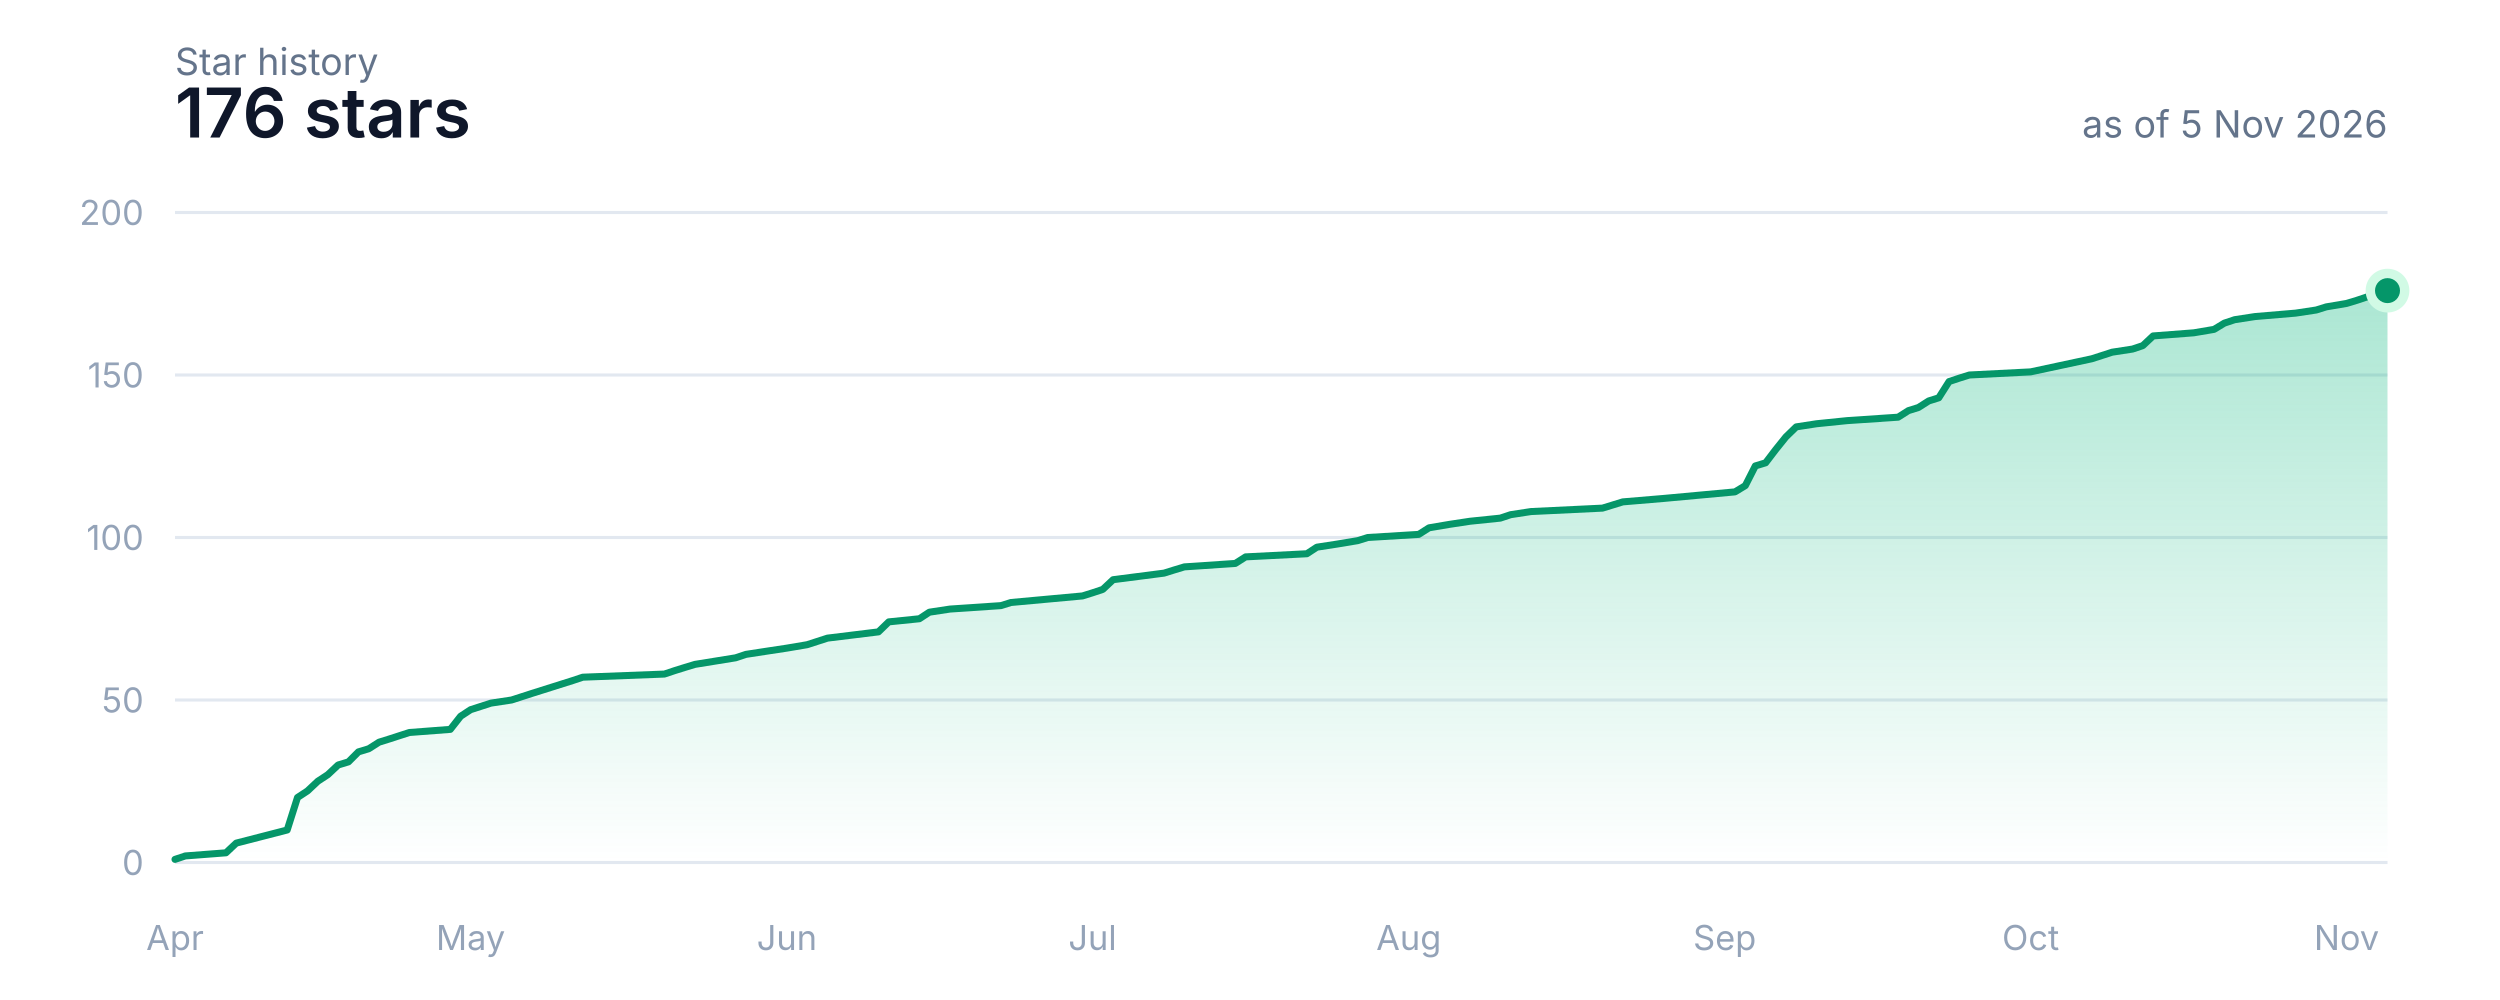
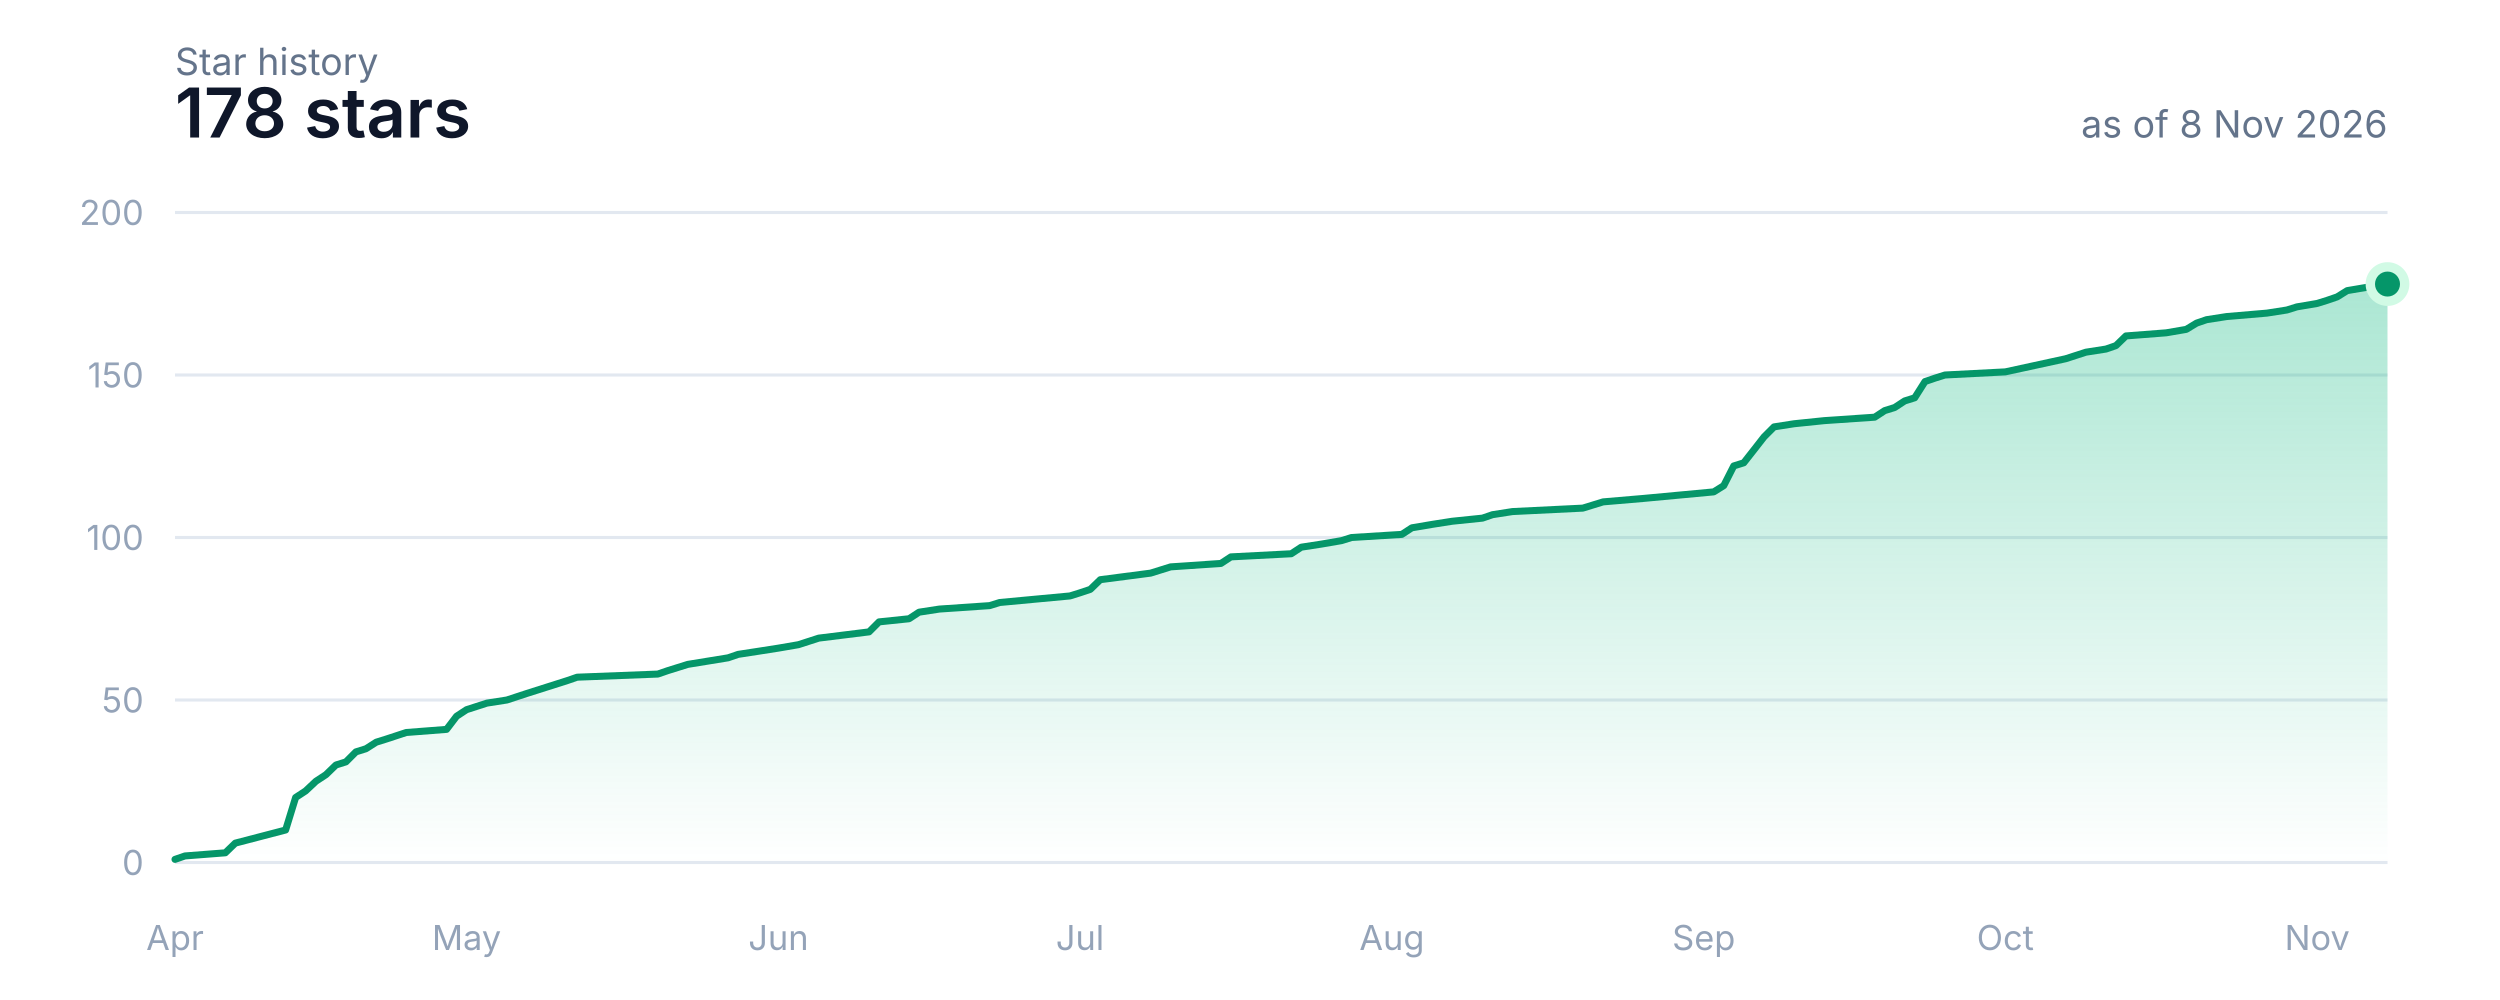
- <svg xmlns="http://www.w3.org/2000/svg" width="800" height="320" viewBox="0 0 800 320" role="img" aria-label="OpenSRE GitHub star history, 176 stars as of 2026-11-05">
+ <svg xmlns="http://www.w3.org/2000/svg" width="800" height="320" viewBox="0 0 800 320" role="img" aria-label="OpenSRE GitHub star history, 178 stars as of 2026-11-08">
  <rect width="100%" height="100%" fill="#ffffff" />
  <text x="56" y="24" fill="#64748b" font-family="ui-sans-serif, system-ui, -apple-system, sans-serif" font-size="12">Star history</text>
-   <text x="56" y="44" fill="#0f172a" font-family="ui-sans-serif, system-ui, -apple-system, sans-serif" font-size="22" font-weight="600">176 stars</text>
-   <text x="764" y="44" fill="#64748b" font-family="ui-sans-serif, system-ui, -apple-system, sans-serif" font-size="12" text-anchor="end">as of 5 Nov 2026</text>
+   <text x="56" y="44" fill="#0f172a" font-family="ui-sans-serif, system-ui, -apple-system, sans-serif" font-size="22" font-weight="600">178 stars</text>
+   <text x="764" y="44" fill="#64748b" font-family="ui-sans-serif, system-ui, -apple-system, sans-serif" font-size="12" text-anchor="end">as of 8 Nov 2026</text>
  <g font-family="ui-sans-serif, system-ui, -apple-system, sans-serif">
    <line x1="56" y1="276.0" x2="764" y2="276.0" stroke="#e2e8f0" stroke-width="1" />
    <text x="46" y="276.0" fill="#94a3b8" font-size="11" text-anchor="end" dominant-baseline="middle">0</text>
    <line x1="56" y1="224.0" x2="764" y2="224.0" stroke="#e2e8f0" stroke-width="1" />
    <text x="46" y="224.0" fill="#94a3b8" font-size="11" text-anchor="end" dominant-baseline="middle">50</text>
    <line x1="56" y1="172.0" x2="764" y2="172.0" stroke="#e2e8f0" stroke-width="1" />
    <text x="46" y="172.0" fill="#94a3b8" font-size="11" text-anchor="end" dominant-baseline="middle">100</text>
    <line x1="56" y1="120.0" x2="764" y2="120.0" stroke="#e2e8f0" stroke-width="1" />
    <text x="46" y="120.0" fill="#94a3b8" font-size="11" text-anchor="end" dominant-baseline="middle">150</text>
    <line x1="56" y1="68.0" x2="764" y2="68.0" stroke="#e2e8f0" stroke-width="1" />
    <text x="46" y="68.0" fill="#94a3b8" font-size="11" text-anchor="end" dominant-baseline="middle">200</text>
    <text x="56.0" y="304" fill="#94a3b8" font-size="11" text-anchor="middle">Apr</text>
-     <text x="150.6" y="304" fill="#94a3b8" font-size="11" text-anchor="middle">May</text>
-     <text x="251.8" y="304" fill="#94a3b8" font-size="11" text-anchor="middle">Jun</text>
-     <text x="349.6" y="304" fill="#94a3b8" font-size="11" text-anchor="middle">Jul</text>
-     <text x="450.8" y="304" fill="#94a3b8" font-size="11" text-anchor="middle">Aug</text>
-     <text x="551.9" y="304" fill="#94a3b8" font-size="11" text-anchor="middle">Sep</text>
-     <text x="649.8" y="304" fill="#94a3b8" font-size="11" text-anchor="middle">Oct</text>
-     <text x="750.9" y="304" fill="#94a3b8" font-size="11" text-anchor="middle">Nov</text>
+     <text x="149.3" y="304" fill="#94a3b8" font-size="11" text-anchor="middle">May</text>
+     <text x="249.1" y="304" fill="#94a3b8" font-size="11" text-anchor="middle">Jun</text>
+     <text x="345.6" y="304" fill="#94a3b8" font-size="11" text-anchor="middle">Jul</text>
+     <text x="445.4" y="304" fill="#94a3b8" font-size="11" text-anchor="middle">Aug</text>
+     <text x="545.2" y="304" fill="#94a3b8" font-size="11" text-anchor="middle">Sep</text>
+     <text x="641.7" y="304" fill="#94a3b8" font-size="11" text-anchor="middle">Oct</text>
+     <text x="741.5" y="304" fill="#94a3b8" font-size="11" text-anchor="middle">Nov</text>
  </g>
  <defs>
    <linearGradient id="fill-light" x1="0" y1="0" x2="0" y2="1">
      <stop offset="0%" stop-color="#10b981" stop-opacity="0.35" />
      <stop offset="100%" stop-color="#10b981" stop-opacity="0" />
    </linearGradient>
  </defs>
-   <path d="M56.0,275.0 L59.3,273.9 L72.3,272.9 L75.6,269.8 L91.9,265.6 L95.2,255.2 L98.4,253.1 L101.7,250.0 L104.9,247.9 L108.2,244.8 L111.5,243.8 L114.7,240.6 L118.0,239.6 L121.3,237.5 L124.5,236.5 L131.0,234.4 L144.1,233.4 L147.4,229.2 L150.6,227.1 L157.1,225.0 L163.7,224.0 L170.2,221.9 L183.2,217.8 L186.5,216.7 L212.6,215.7 L215.9,214.6 L219.1,213.6 L222.4,212.6 L235.4,210.5 L238.7,209.4 L245.2,208.4 L251.8,207.4 L258.3,206.3 L264.8,204.2 L281.1,202.2 L284.4,199.0 L294.2,198.0 L297.4,195.9 L304.0,194.9 L320.3,193.8 L323.5,192.8 L346.4,190.7 L349.6,189.7 L352.9,188.6 L356.2,185.5 L372.5,183.4 L375.7,182.4 L379.0,181.4 L395.3,180.3 L398.6,178.2 L418.2,177.2 L421.4,175.1 L427.9,174.1 L434.5,173.0 L437.7,172.0 L454.0,171.0 L457.3,168.9 L463.8,167.8 L470.4,166.8 L480.1,165.8 L483.4,164.7 L489.9,163.7 L512.8,162.6 L519.3,160.6 L532.4,159.5 L555.2,157.4 L558.5,155.4 L561.7,149.1 L565.0,148.1 L568.2,143.9 L571.5,139.8 L574.8,136.6 L581.3,135.6 L591.1,134.6 L607.4,133.5 L610.7,131.4 L613.9,130.4 L617.2,128.3 L620.4,127.3 L623.7,122.1 L627.0,121.0 L630.2,120.0 L649.8,119.0 L669.4,114.8 L675.9,112.7 L682.4,111.7 L685.7,110.6 L689.0,107.5 L702.0,106.5 L708.5,105.4 L711.8,103.4 L715.1,102.3 L721.6,101.3 L734.6,100.2 L741.2,99.2 L744.4,98.2 L750.9,97.1 L754.2,96.1 L757.5,95.0 L760.7,93.0 L764.0,93.0 L764.0,276.0 L56.0,276.0 Z" fill="url(#fill-light)" />
-   <path d="M56.0,275.0 L59.3,273.9 L72.3,272.9 L75.6,269.8 L91.9,265.6 L95.2,255.2 L98.4,253.1 L101.7,250.0 L104.9,247.9 L108.2,244.8 L111.5,243.8 L114.7,240.6 L118.0,239.6 L121.3,237.5 L124.5,236.5 L131.0,234.4 L144.1,233.4 L147.4,229.2 L150.6,227.1 L157.1,225.0 L163.7,224.0 L170.2,221.9 L183.2,217.8 L186.5,216.7 L212.6,215.7 L215.9,214.6 L219.1,213.6 L222.4,212.6 L235.4,210.5 L238.7,209.4 L245.2,208.4 L251.8,207.4 L258.3,206.3 L264.8,204.2 L281.1,202.2 L284.4,199.0 L294.2,198.0 L297.4,195.9 L304.0,194.9 L320.3,193.8 L323.5,192.8 L346.4,190.7 L349.6,189.7 L352.9,188.6 L356.2,185.5 L372.5,183.4 L375.7,182.4 L379.0,181.4 L395.3,180.3 L398.6,178.2 L418.2,177.2 L421.4,175.1 L427.9,174.1 L434.5,173.0 L437.7,172.0 L454.0,171.0 L457.3,168.9 L463.8,167.8 L470.4,166.8 L480.1,165.8 L483.4,164.7 L489.9,163.7 L512.8,162.6 L519.3,160.6 L532.4,159.5 L555.2,157.4 L558.5,155.4 L561.7,149.1 L565.0,148.1 L568.2,143.9 L571.5,139.8 L574.8,136.6 L581.3,135.6 L591.1,134.6 L607.4,133.5 L610.7,131.4 L613.9,130.4 L617.2,128.3 L620.4,127.3 L623.7,122.1 L627.0,121.0 L630.2,120.0 L649.8,119.0 L669.4,114.8 L675.9,112.7 L682.4,111.7 L685.7,110.6 L689.0,107.5 L702.0,106.5 L708.5,105.4 L711.8,103.4 L715.1,102.3 L721.6,101.3 L734.6,100.2 L741.2,99.2 L744.4,98.2 L750.9,97.1 L754.2,96.1 L757.5,95.0 L760.7,93.0 L764.0,93.0" fill="none" stroke="#059669" stroke-width="2.25" stroke-linecap="round" stroke-linejoin="round" />
-   <circle cx="764.0" cy="93.0" r="7" fill="#d1fae5" />
-   <circle cx="764.0" cy="93.0" r="4" fill="#059669" />
+   <path d="M56.0,275.0 L59.2,273.9 L72.1,272.9 L75.3,269.8 L91.4,265.6 L94.6,255.2 L97.8,253.1 L101.1,250.0 L104.3,247.9 L107.5,244.8 L110.7,243.8 L113.9,240.6 L117.1,239.6 L120.4,237.5 L123.6,236.5 L130.0,234.4 L142.9,233.4 L146.1,229.2 L149.3,227.1 L155.8,225.0 L162.2,224.0 L168.6,221.9 L181.5,217.8 L184.7,216.7 L210.5,215.7 L213.7,214.6 L216.9,213.6 L220.1,212.6 L233.0,210.5 L236.2,209.4 L242.7,208.4 L249.1,207.4 L255.5,206.3 L262.0,204.2 L278.1,202.2 L281.3,199.0 L290.9,198.0 L294.1,195.9 L300.6,194.9 L316.7,193.8 L319.9,192.8 L342.4,190.7 L345.6,189.7 L348.9,188.6 L352.1,185.5 L368.2,183.4 L371.4,182.4 L374.6,181.4 L390.7,180.3 L393.9,178.2 L413.2,177.2 L416.4,175.1 L422.9,174.1 L429.3,173.0 L432.5,172.0 L448.6,171.0 L451.8,168.9 L458.3,167.8 L464.7,166.8 L474.4,165.8 L477.6,164.7 L484.0,163.7 L506.5,162.6 L513.0,160.6 L525.9,159.5 L548.4,157.4 L551.6,155.4 L554.8,149.1 L558.0,148.1 L561.3,143.9 L564.5,139.8 L567.7,136.6 L574.1,135.6 L583.8,134.6 L599.9,133.5 L603.1,131.4 L606.3,130.4 L609.5,128.3 L612.7,127.3 L616.0,122.1 L619.2,121.0 L622.4,120.0 L641.7,119.0 L661.0,114.8 L667.5,112.7 L673.9,111.7 L677.1,110.6 L680.3,107.5 L693.2,106.5 L699.6,105.4 L702.9,103.4 L706.1,102.3 L712.5,101.3 L725.4,100.2 L731.8,99.2 L735.0,98.2 L741.5,97.1 L744.7,96.1 L747.9,95.0 L751.1,93.0 L757.6,91.9 L764.0,90.9 L764.0,276.0 L56.0,276.0 Z" fill="url(#fill-light)" />
+   <path d="M56.0,275.0 L59.2,273.9 L72.1,272.9 L75.3,269.8 L91.4,265.6 L94.6,255.2 L97.8,253.1 L101.1,250.0 L104.3,247.9 L107.5,244.8 L110.7,243.8 L113.9,240.6 L117.1,239.6 L120.4,237.5 L123.6,236.5 L130.0,234.4 L142.9,233.4 L146.1,229.2 L149.3,227.1 L155.8,225.0 L162.2,224.0 L168.6,221.9 L181.5,217.8 L184.7,216.7 L210.5,215.7 L213.7,214.6 L216.9,213.6 L220.1,212.6 L233.0,210.5 L236.2,209.4 L242.7,208.4 L249.1,207.4 L255.5,206.3 L262.0,204.2 L278.1,202.2 L281.3,199.0 L290.9,198.0 L294.1,195.9 L300.6,194.9 L316.7,193.8 L319.9,192.8 L342.4,190.7 L345.6,189.7 L348.9,188.6 L352.1,185.5 L368.2,183.4 L371.4,182.4 L374.6,181.4 L390.7,180.3 L393.9,178.2 L413.2,177.2 L416.4,175.1 L422.9,174.1 L429.3,173.0 L432.5,172.0 L448.6,171.0 L451.8,168.9 L458.3,167.8 L464.7,166.8 L474.4,165.8 L477.6,164.7 L484.0,163.7 L506.5,162.6 L513.0,160.6 L525.9,159.5 L548.4,157.4 L551.6,155.4 L554.8,149.1 L558.0,148.1 L561.3,143.9 L564.5,139.8 L567.7,136.6 L574.1,135.6 L583.8,134.6 L599.9,133.5 L603.1,131.4 L606.3,130.4 L609.5,128.3 L612.7,127.3 L616.0,122.1 L619.2,121.0 L622.4,120.0 L641.7,119.0 L661.0,114.8 L667.5,112.7 L673.9,111.7 L677.1,110.6 L680.3,107.5 L693.2,106.5 L699.6,105.4 L702.9,103.4 L706.1,102.3 L712.5,101.3 L725.4,100.2 L731.8,99.2 L735.0,98.2 L741.5,97.1 L744.7,96.1 L747.9,95.0 L751.1,93.0 L757.6,91.9 L764.0,90.9" fill="none" stroke="#059669" stroke-width="2.25" stroke-linecap="round" stroke-linejoin="round" />
+   <circle cx="764.0" cy="90.9" r="7" fill="#d1fae5" />
+   <circle cx="764.0" cy="90.9" r="4" fill="#059669" />
</svg>
